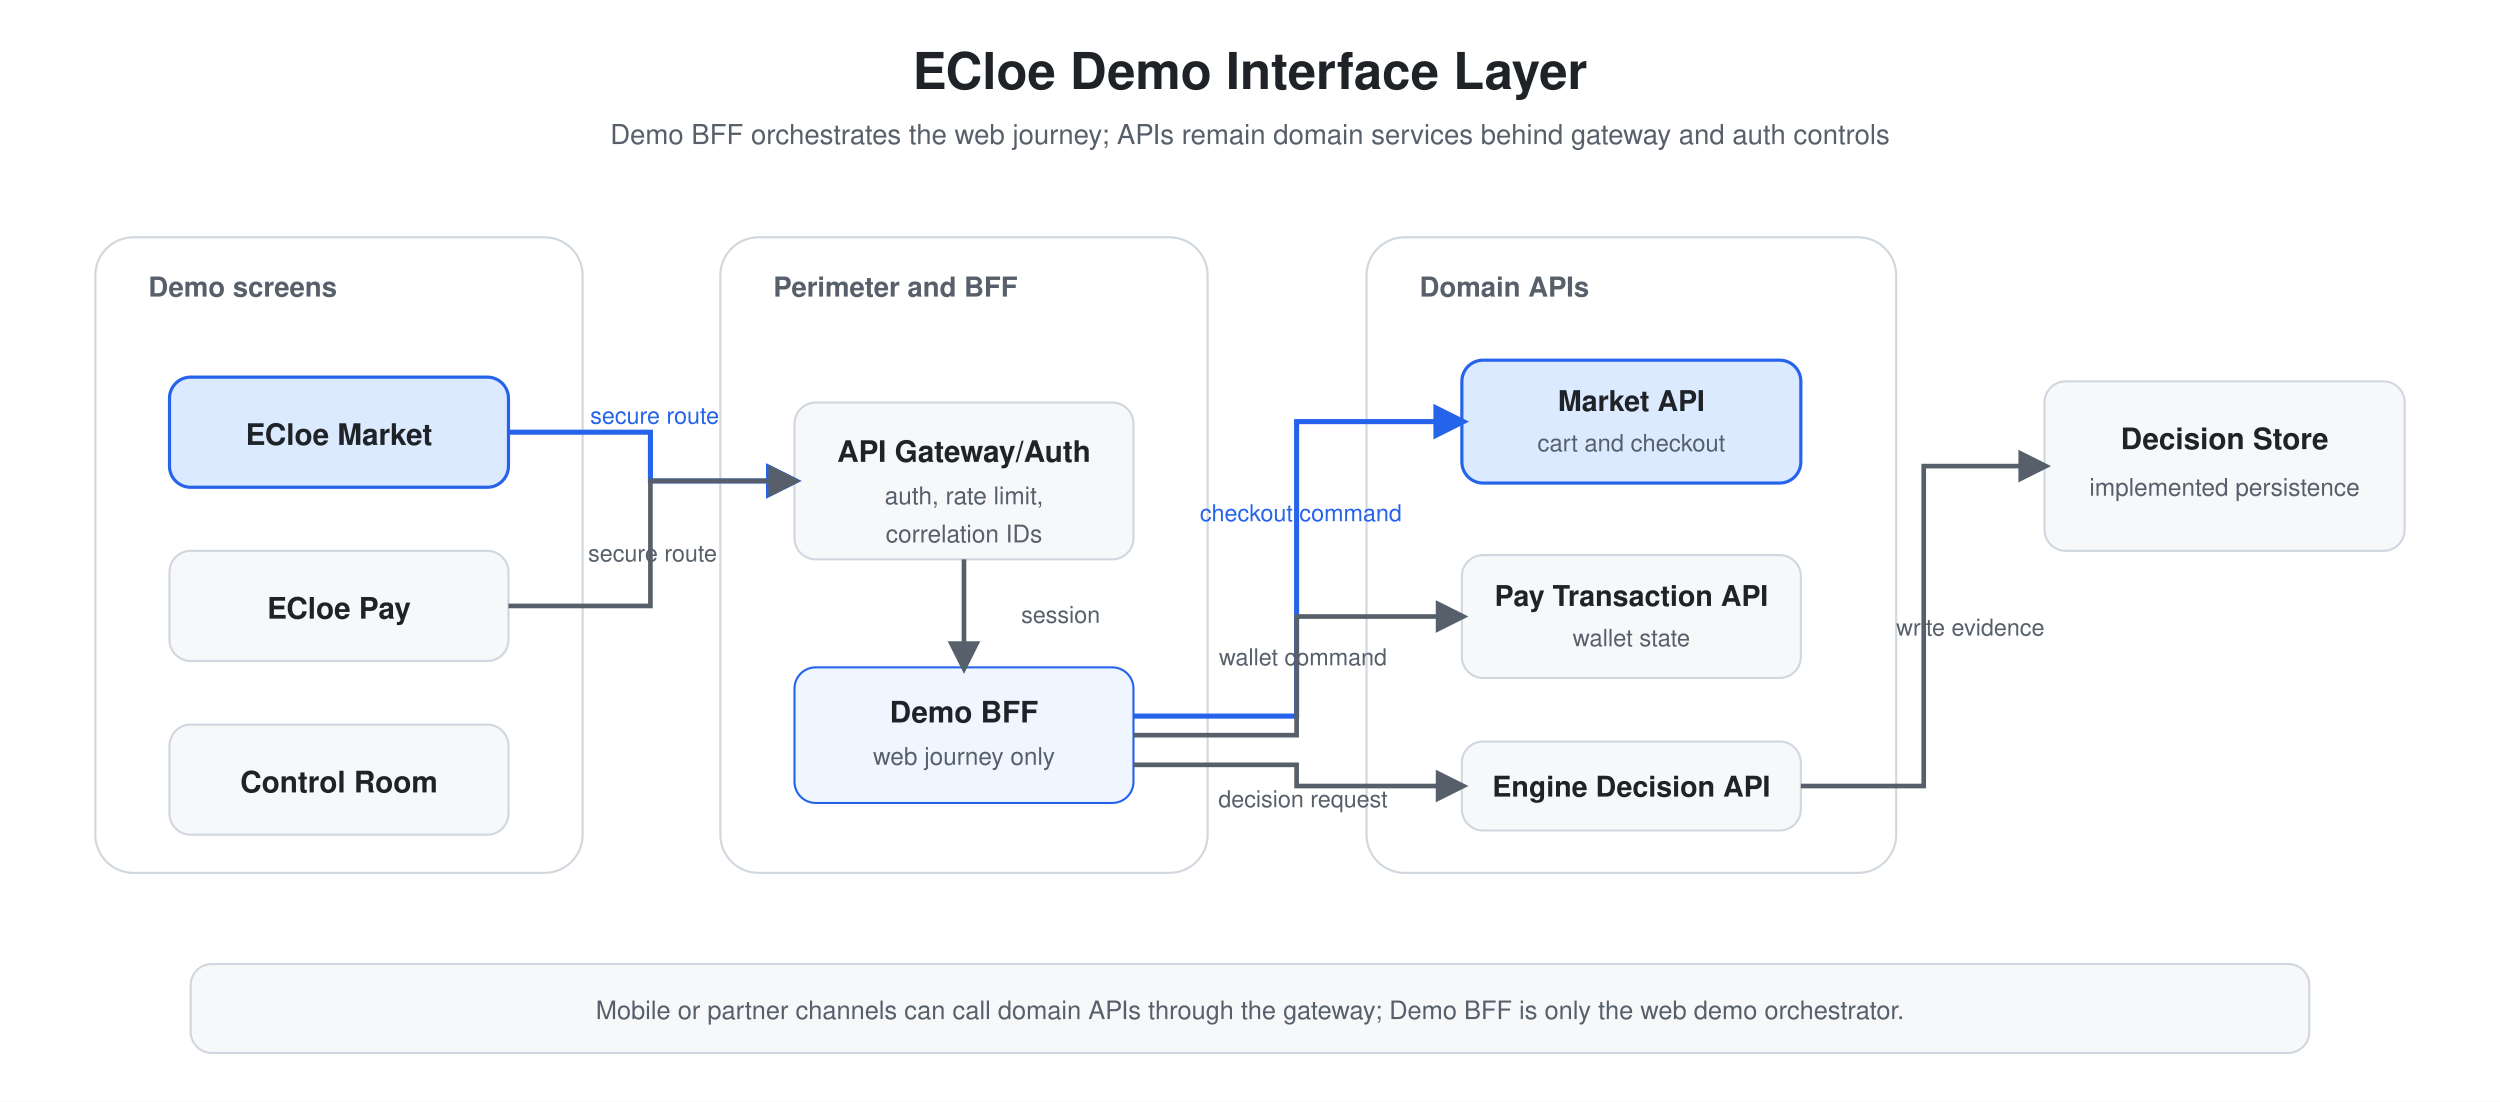
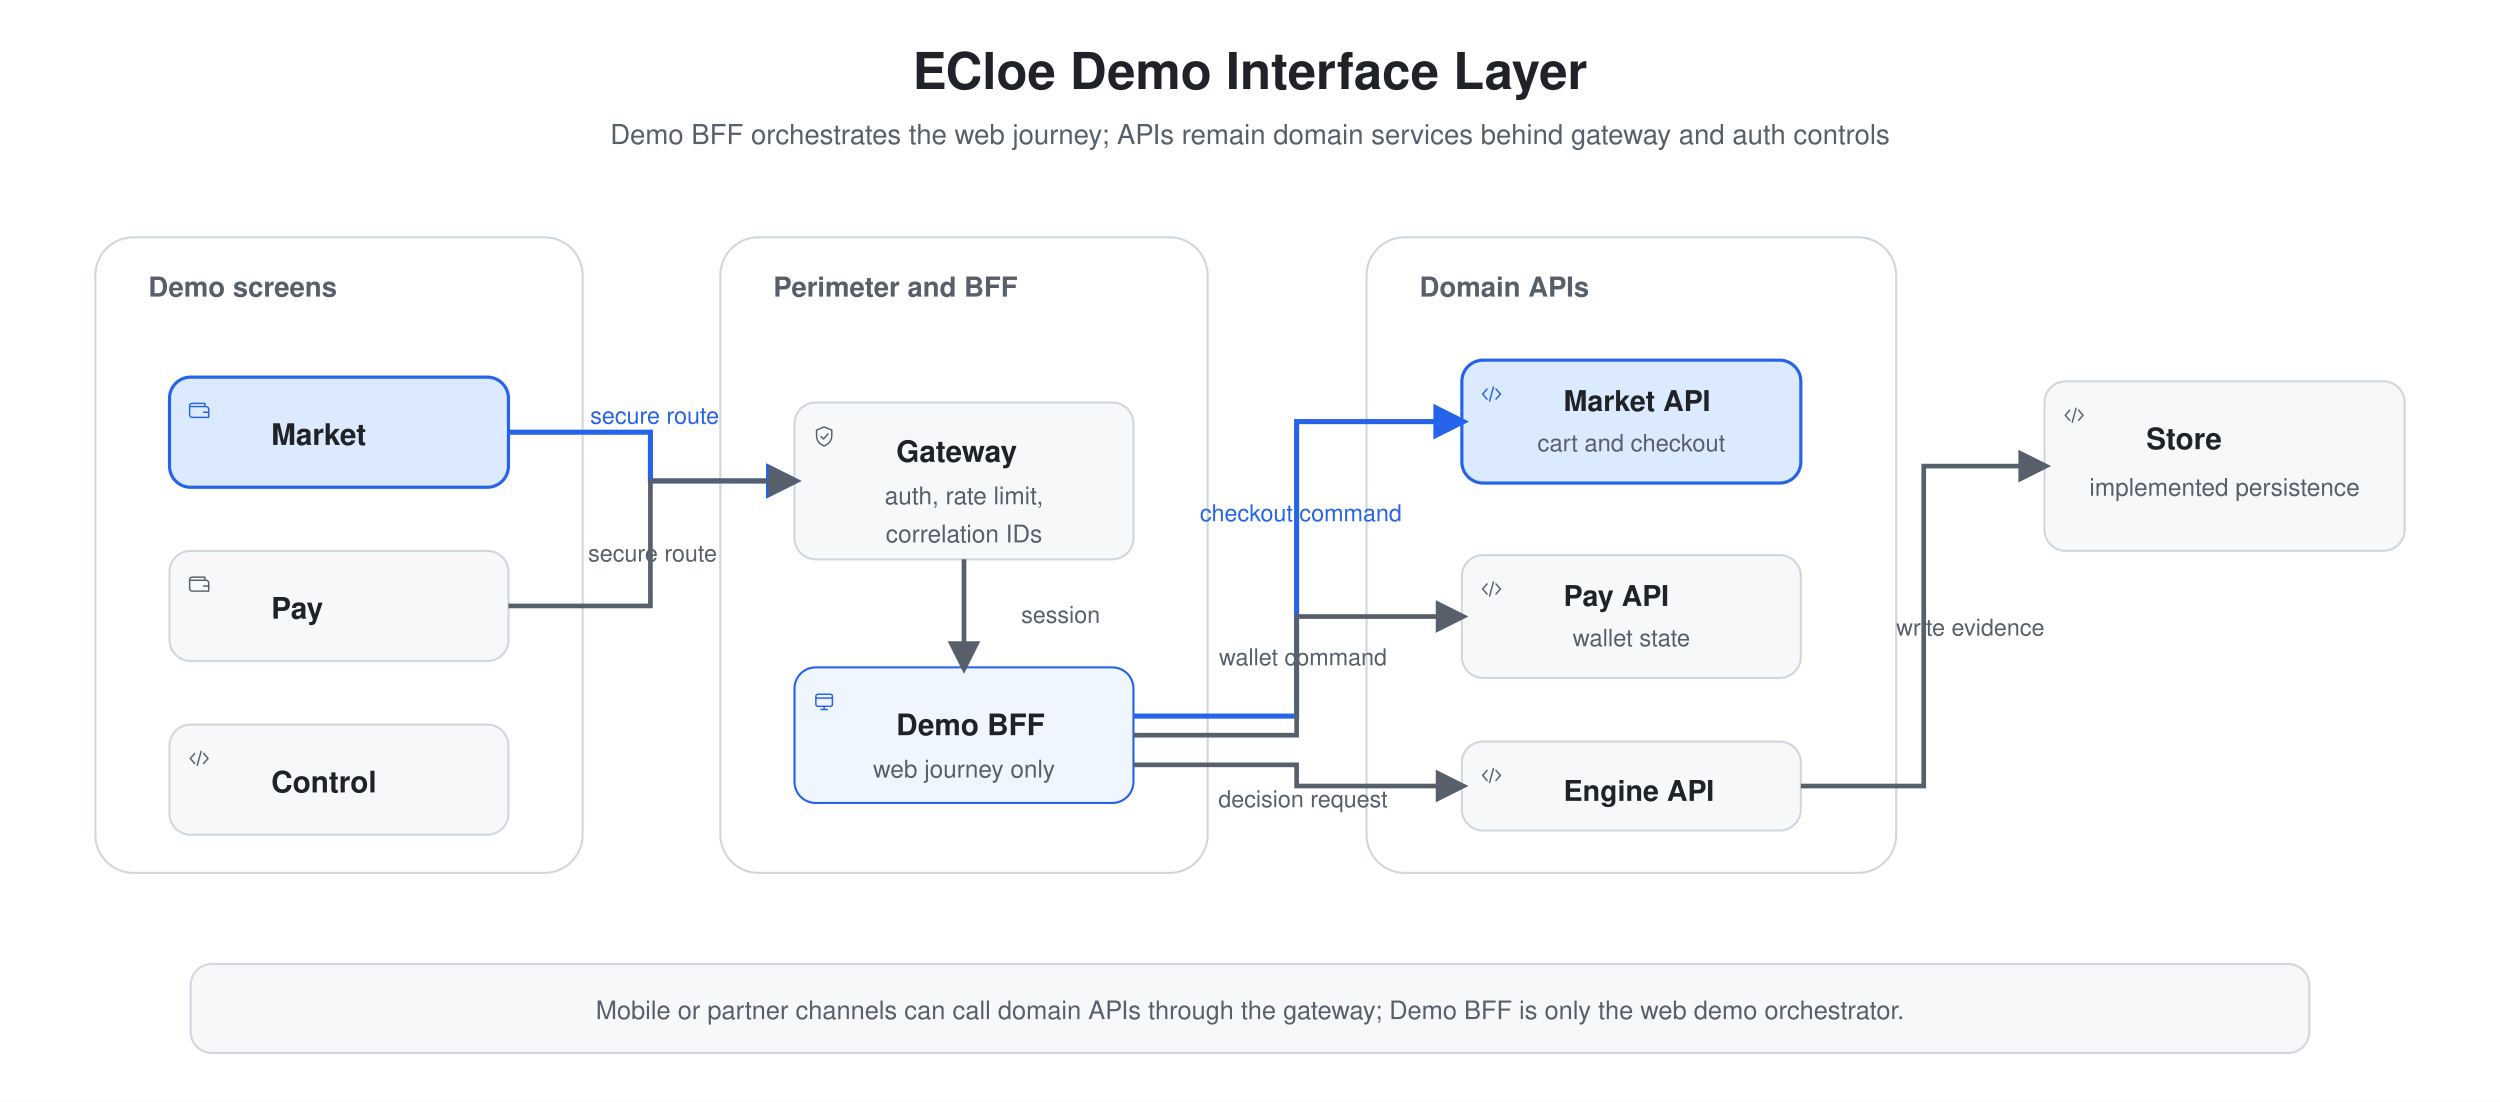
<svg xmlns="http://www.w3.org/2000/svg" viewBox="0 0 1180 520" role="img" aria-labelledby="title desc">
  <defs>
    <marker id="arrow" viewBox="0 0 10 10" refX="8" refY="5" markerWidth="7" markerHeight="7" orient="auto-start-reverse">
      <path d="M 0 0 L 10 5 L 0 10 z" fill="#57606a" />
    </marker>
    <marker id="arrow-blue" viewBox="0 0 10 10" refX="8" refY="5" markerWidth="7" markerHeight="7" orient="auto-start-reverse">
      <path d="M 0 0 L 10 5 L 0 10 z" fill="#2563eb" />
    </marker>
+     <g id="icon-web" fill="none" stroke="currentColor" stroke-width="2.3" stroke-linecap="round" stroke-linejoin="round">
+       <rect x="7" y="9" width="26" height="19" rx="3" />
+       <path d="M7 15h26M15 33h10M20 28v5" />
+     </g>
+     <g id="icon-shield" fill="none" stroke="currentColor" stroke-width="2.3" stroke-linecap="round" stroke-linejoin="round">
+       <path d="M20 5l12 5v9c0 8-5 13-12 16C13 32 8 27 8 19v-9l12-5z" />
+       <path d="M15 20l4 4 7-8" />
+     </g>
+     <g id="icon-api" fill="none" stroke="currentColor" stroke-width="2.3" stroke-linecap="round" stroke-linejoin="round">
+       <path d="M13 12l-7 8 7 8M27 12l7 8-7 8M23 9l-6 22" />
+     </g>
+     <g id="icon-wallet" fill="none" stroke="currentColor" stroke-width="2.3" stroke-linecap="round" stroke-linejoin="round">
+       <path d="M7 13h24a4 4 0 0 1 4 4v13H9a4 4 0 0 1-4-4V12a4 4 0 0 1 4-4h20v5" />
+       <path d="M27 22h8M29 22h1" />
+     </g>
+     <g id="icon-cart" fill="none" stroke="currentColor" stroke-width="2.3" stroke-linecap="round" stroke-linejoin="round">
+       <path d="M6 8h4l4 17h16l4-12H13" />
+       <circle cx="17" cy="32" r="2.4" />
+       <circle cx="29" cy="32" r="2.4" />
+     </g>
+     <g id="icon-decision" fill="none" stroke="currentColor" stroke-width="2.3" stroke-linecap="round" stroke-linejoin="round">
+       <path d="M8 13h8M8 27h8M24 20h8" />
+       <circle cx="20" cy="13" r="4" />
+       <circle cx="20" cy="27" r="4" />
+       <circle cx="20" cy="20" r="4" />
+     </g>
+     <g id="icon-database" fill="none" stroke="currentColor" stroke-width="2.3" stroke-linecap="round" stroke-linejoin="round">
+       <ellipse cx="20" cy="10" rx="12" ry="5" />
+       <path d="M8 10v18c0 3 5 5 12 5s12-2 12-5V10" />
+       <path d="M8 19c0 3 5 5 12 5s12-2 12-5" />
+     </g>
+     <g id="icon-bus" fill="none" stroke="currentColor" stroke-width="2.3" stroke-linecap="round" stroke-linejoin="round">
+       <rect x="7" y="10" width="26" height="20" rx="4" />
+       <path d="M11 16h18M11 22h12" />
+       <path d="M14 34v-4M26 34v-4" />
+     </g>
+     <g id="icon-worker" fill="none" stroke="currentColor" stroke-width="2.3" stroke-linecap="round" stroke-linejoin="round">
+       <circle cx="20" cy="20" r="5" />
+       <path d="M20 6v5M20 29v5M6 20h5M29 20h5M10 10l4 4M26 26l4 4M30 10l-4 4M14 26l-4 4" />
+     </g>
+     <g id="icon-artifact" fill="none" stroke="currentColor" stroke-width="2.3" stroke-linecap="round" stroke-linejoin="round">
+       <path d="M7 12h10l3 4h13v15H7z" />
+       <path d="M15 25h10M20 20v10" />
+     </g>
+     <g id="icon-chart" fill="none" stroke="currentColor" stroke-width="2.3" stroke-linecap="round" stroke-linejoin="round">
+       <path d="M8 31h24" />
+       <rect x="10" y="20" width="5" height="11" rx="1" />
+       <rect x="18" y="14" width="5" height="17" rx="1" />
+       <rect x="26" y="9" width="5" height="22" rx="1" />
+     </g>
+     <g id="icon-doc" fill="none" stroke="currentColor" stroke-width="2.3" stroke-linecap="round" stroke-linejoin="round">
+       <path d="M12 6h12l6 6v22H12z" />
+       <path d="M24 6v8h6M16 20h12M16 26h12" />
+     </g>
+     <g id="icon-eye" fill="none" stroke="currentColor" stroke-width="2.3" stroke-linecap="round" stroke-linejoin="round">
+       <path d="M5 20s6-9 15-9 15 9 15 9-6 9-15 9-15-9-15-9z" />
+       <circle cx="20" cy="20" r="4" />
+     </g>
  </defs>
  <rect width="1180" height="520" fill="#ffffff" />
  <text x="590" y="42" text-anchor="middle" font-family="Segoe UI, Helvetica, Arial, sans-serif" font-size="24" font-weight="700" fill="#1f2328">ECloe Demo Interface Layer</text>
  <text x="590" y="68" text-anchor="middle" font-family="Segoe UI, Helvetica, Arial, sans-serif" font-size="13" fill="#57606a">Demo BFF orchestrates the web journey; APIs remain domain services behind gateway and auth controls</text>
  <rect x="45" y="112" width="230" height="300" rx="18" fill="#ffffff" stroke="#d0d7de" />
  <text x="70" y="140" font-family="Segoe UI, Helvetica, Arial, sans-serif" font-size="13" font-weight="700" fill="#57606a">Demo screens</text>
-   <rect x="80" y="178" width="160" height="52" rx="10" fill="#dbeafe" stroke="#2563eb" stroke-width="1.5" />
-   <text x="160" y="210" text-anchor="middle" font-family="Segoe UI, Helvetica, Arial, sans-serif" font-size="14" font-weight="700" fill="#1f2328">ECloe Market</text>
-   <rect x="80" y="260" width="160" height="52" rx="10" fill="#f6f8fa" stroke="#d0d7de" />
-   <text x="160" y="292" text-anchor="middle" font-family="Segoe UI, Helvetica, Arial, sans-serif" font-size="14" font-weight="700" fill="#1f2328">ECloe Pay</text>
-   <rect x="80" y="342" width="160" height="52" rx="10" fill="#f6f8fa" stroke="#d0d7de" />
-   <text x="160" y="374" text-anchor="middle" font-family="Segoe UI, Helvetica, Arial, sans-serif" font-size="14" font-weight="700" fill="#1f2328">Control Room</text>
+   <rect x="80" y="178" width="160" height="52" rx="10" fill="#dbeafe" stroke="#2563eb" stroke-width="1.5" data-card="true" />
+   <use href="#icon-wallet" transform="translate(88 188) scale(0.30)" color="#2563eb" aria-hidden="true" />
+   <text x="128" y="210" text-anchor="start" font-family="Segoe UI, Helvetica, Arial, sans-serif" font-size="14" font-weight="700" fill="#1f2328">Market</text>
+   <rect x="80" y="260" width="160" height="52" rx="10" fill="#f6f8fa" stroke="#d0d7de" data-card="true" />
+   <use href="#icon-wallet" transform="translate(88 270) scale(0.30)" color="#57606a" aria-hidden="true" />
+   <text x="128" y="292" text-anchor="start" font-family="Segoe UI, Helvetica, Arial, sans-serif" font-size="14" font-weight="700" fill="#1f2328">Pay</text>
+   <rect x="80" y="342" width="160" height="52" rx="10" fill="#f6f8fa" stroke="#d0d7de" data-card="true" />
+   <use href="#icon-api" transform="translate(88 352) scale(0.30)" color="#57606a" aria-hidden="true" />
+   <text x="128" y="374" text-anchor="start" font-family="Segoe UI, Helvetica, Arial, sans-serif" font-size="14" font-weight="700" fill="#1f2328">Control</text>
  <rect x="340" y="112" width="230" height="300" rx="18" fill="#ffffff" stroke="#d0d7de" />
  <text x="365" y="140" font-family="Segoe UI, Helvetica, Arial, sans-serif" font-size="13" font-weight="700" fill="#57606a">Perimeter and BFF</text>
-   <rect x="375" y="190" width="160" height="74" rx="10" fill="#f6f8fa" stroke="#d0d7de" />
-   <text x="455" y="218" text-anchor="middle" font-family="Segoe UI, Helvetica, Arial, sans-serif" font-size="14" font-weight="700" fill="#1f2328">API Gateway/Auth</text>
+   <rect x="375" y="190" width="160" height="74" rx="10" fill="#f6f8fa" stroke="#d0d7de" data-card="true" />
+   <use href="#icon-shield" transform="translate(383 200) scale(0.30)" color="#57606a" aria-hidden="true" />
+   <text x="423" y="218" text-anchor="start" font-family="Segoe UI, Helvetica, Arial, sans-serif" font-size="14" font-weight="700" fill="#1f2328">Gateway</text>
  <text x="455" y="238" text-anchor="middle" font-family="Segoe UI, Helvetica, Arial, sans-serif" font-size="11.5" fill="#57606a">auth, rate limit,</text>
  <text x="455" y="256" text-anchor="middle" font-family="Segoe UI, Helvetica, Arial, sans-serif" font-size="11.5" fill="#57606a">correlation IDs</text>
-   <rect x="375" y="315" width="160" height="64" rx="10" fill="#eff6ff" stroke="#2563eb" />
-   <text x="455" y="341" text-anchor="middle" font-family="Segoe UI, Helvetica, Arial, sans-serif" font-size="14" font-weight="700" fill="#1f2328">Demo BFF</text>
-   <text x="455" y="361" text-anchor="middle" font-family="Segoe UI, Helvetica, Arial, sans-serif" font-size="11.5" fill="#57606a">web journey only</text>
+   <rect x="375" y="315" width="160" height="64" rx="10" fill="#eff6ff" stroke="#2563eb" data-card="true" />
+   <use href="#icon-web" transform="translate(383 325) scale(0.30)" color="#2563eb" aria-hidden="true" />
+   <text x="423" y="347" text-anchor="start" font-family="Segoe UI, Helvetica, Arial, sans-serif" font-size="14" font-weight="700" fill="#1f2328">Demo BFF</text>
+   <text x="455" y="367" text-anchor="middle" font-family="Segoe UI, Helvetica, Arial, sans-serif" font-size="11.5" fill="#57606a">web journey only</text>
  <rect x="645" y="112" width="250" height="300" rx="18" fill="#ffffff" stroke="#d0d7de" />
  <text x="670" y="140" font-family="Segoe UI, Helvetica, Arial, sans-serif" font-size="13" font-weight="700" fill="#57606a">Domain APIs</text>
-   <rect x="690" y="170" width="160" height="58" rx="10" fill="#dbeafe" stroke="#2563eb" stroke-width="1.5" />
-   <text x="770" y="194" text-anchor="middle" font-family="Segoe UI, Helvetica, Arial, sans-serif" font-size="13.5" font-weight="700" fill="#1f2328">Market API</text>
+   <rect x="690" y="170" width="160" height="58" rx="10" fill="#dbeafe" stroke="#2563eb" stroke-width="1.5" data-card="true" />
+   <use href="#icon-api" transform="translate(698 180) scale(0.30)" color="#2563eb" aria-hidden="true" />
+   <text x="738" y="194" text-anchor="start" font-family="Segoe UI, Helvetica, Arial, sans-serif" font-size="13.5" font-weight="700" fill="#1f2328">Market API</text>
  <text x="770" y="213" text-anchor="middle" font-family="Segoe UI, Helvetica, Arial, sans-serif" font-size="11.2" fill="#57606a">cart and checkout</text>
-   <rect x="690" y="262" width="160" height="58" rx="10" fill="#f6f8fa" stroke="#d0d7de" />
-   <text x="770" y="286" text-anchor="middle" font-family="Segoe UI, Helvetica, Arial, sans-serif" font-size="13.5" font-weight="700" fill="#1f2328">Pay Transaction API</text>
+   <rect x="690" y="262" width="160" height="58" rx="10" fill="#f6f8fa" stroke="#d0d7de" data-card="true" />
+   <use href="#icon-api" transform="translate(698 272) scale(0.30)" color="#57606a" aria-hidden="true" />
+   <text x="738" y="286" text-anchor="start" font-family="Segoe UI, Helvetica, Arial, sans-serif" font-size="13.5" font-weight="700" fill="#1f2328">Pay API</text>
  <text x="770" y="305" text-anchor="middle" font-family="Segoe UI, Helvetica, Arial, sans-serif" font-size="11.2" fill="#57606a">wallet state</text>
-   <rect x="690" y="350" width="160" height="42" rx="10" fill="#f6f8fa" stroke="#d0d7de" />
-   <text x="770" y="376" text-anchor="middle" font-family="Segoe UI, Helvetica, Arial, sans-serif" font-size="13.5" font-weight="700" fill="#1f2328">Engine Decision API</text>
-   <rect x="965" y="180" width="170" height="80" rx="10" fill="#f6f8fa" stroke="#d0d7de" />
-   <text x="1050" y="212" text-anchor="middle" font-family="Segoe UI, Helvetica, Arial, sans-serif" font-size="14" font-weight="700" fill="#1f2328">Decision Store</text>
+   <rect x="690" y="350" width="160" height="42" rx="10" fill="#f6f8fa" stroke="#d0d7de" data-card="true" />
+   <use href="#icon-api" transform="translate(698 360) scale(0.30)" color="#57606a" aria-hidden="true" />
+   <text x="738" y="378" text-anchor="start" font-family="Segoe UI, Helvetica, Arial, sans-serif" font-size="13.5" font-weight="700" fill="#1f2328">Engine API</text>
+   <rect x="965" y="180" width="170" height="80" rx="10" fill="#f6f8fa" stroke="#d0d7de" data-card="true" />
+   <use href="#icon-api" transform="translate(973 190) scale(0.30)" color="#57606a" aria-hidden="true" />
+   <text x="1013" y="212" text-anchor="start" font-family="Segoe UI, Helvetica, Arial, sans-serif" font-size="14" font-weight="700" fill="#1f2328">Store</text>
  <text x="1050" y="234" text-anchor="middle" font-family="Segoe UI, Helvetica, Arial, sans-serif" font-size="11.5" fill="#57606a">implemented persistence</text>
  <polyline points="240,204 307,204 307,227 375,227" fill="none" stroke="#2563eb" stroke-width="2.4" marker-end="url(#arrow-blue)" />
  <text x="309" y="200" text-anchor="middle" font-family="Segoe UI, Helvetica, Arial, sans-serif" font-size="11" fill="#2563eb">secure route</text>
  <polyline points="240,286 307,286 307,227 375,227" fill="none" stroke="#57606a" stroke-width="2.2" marker-end="url(#arrow)" />
  <text x="308" y="265" text-anchor="middle" font-family="Segoe UI, Helvetica, Arial, sans-serif" font-size="11" fill="#57606a">secure route</text>
  <line x1="455" y1="264" x2="455" y2="315" stroke="#57606a" stroke-width="2.2" marker-end="url(#arrow)" />
  <text x="482" y="294" font-family="Segoe UI, Helvetica, Arial, sans-serif" font-size="11" fill="#57606a">session</text>
  <polyline points="535,338 612,338 612,199 690,199" fill="none" stroke="#2563eb" stroke-width="2.4" marker-end="url(#arrow-blue)" />
  <text x="614" y="246" text-anchor="middle" font-family="Segoe UI, Helvetica, Arial, sans-serif" font-size="11" fill="#2563eb">checkout command</text>
  <polyline points="535,347 612,347 612,291 690,291" fill="none" stroke="#57606a" stroke-width="2.2" marker-end="url(#arrow)" />
  <text x="615" y="314" text-anchor="middle" font-family="Segoe UI, Helvetica, Arial, sans-serif" font-size="11" fill="#57606a">wallet command</text>
  <polyline points="535,361 612,361 612,371 690,371" fill="none" stroke="#57606a" stroke-width="2.2" marker-end="url(#arrow)" />
  <text x="615" y="381" text-anchor="middle" font-family="Segoe UI, Helvetica, Arial, sans-serif" font-size="11" fill="#57606a">decision request</text>
  <polyline points="850,371 908,371 908,220 965,220" fill="none" stroke="#57606a" stroke-width="2.2" marker-end="url(#arrow)" />
  <text x="930" y="300" text-anchor="middle" font-family="Segoe UI, Helvetica, Arial, sans-serif" font-size="11" fill="#57606a">write evidence</text>
  <rect x="90" y="455" width="1000" height="42" rx="10" fill="#f6f8fa" stroke="#d0d7de" />
  <text x="590" y="481" text-anchor="middle" font-family="Segoe UI, Helvetica, Arial, sans-serif" font-size="12" fill="#57606a">Mobile or partner channels can call domain APIs through the gateway; Demo BFF is only the web demo orchestrator.</text>
</svg>
